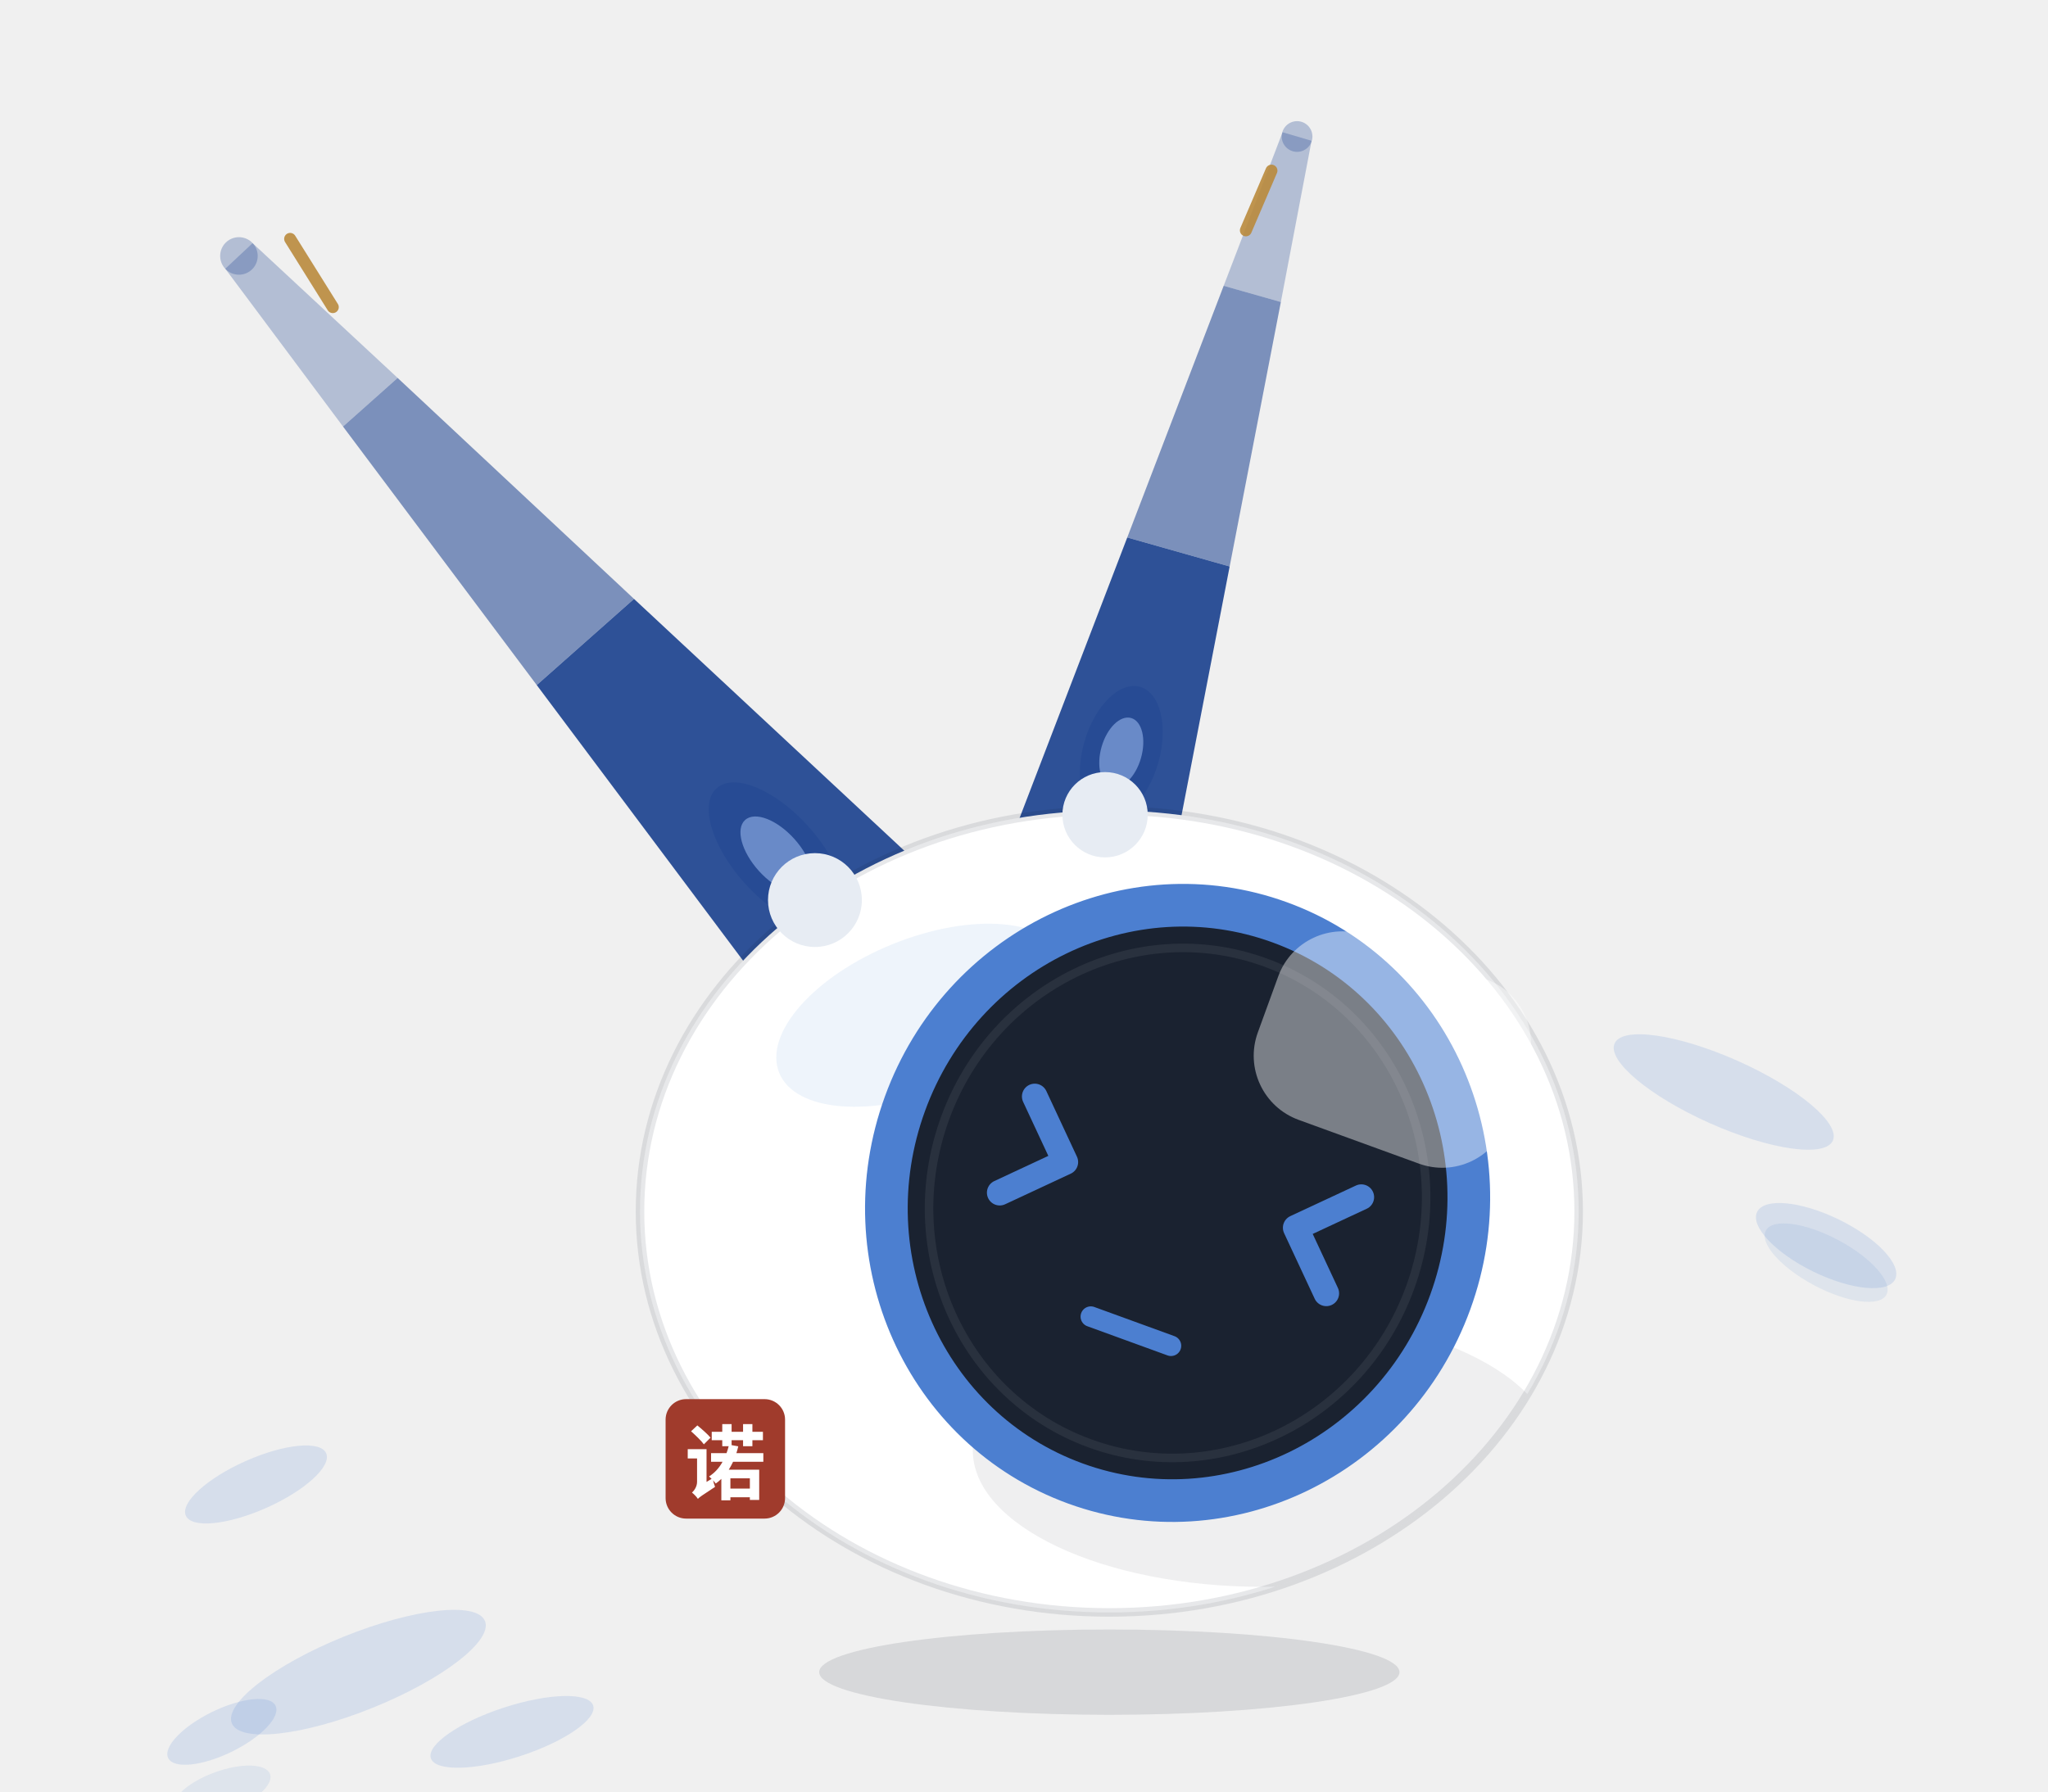
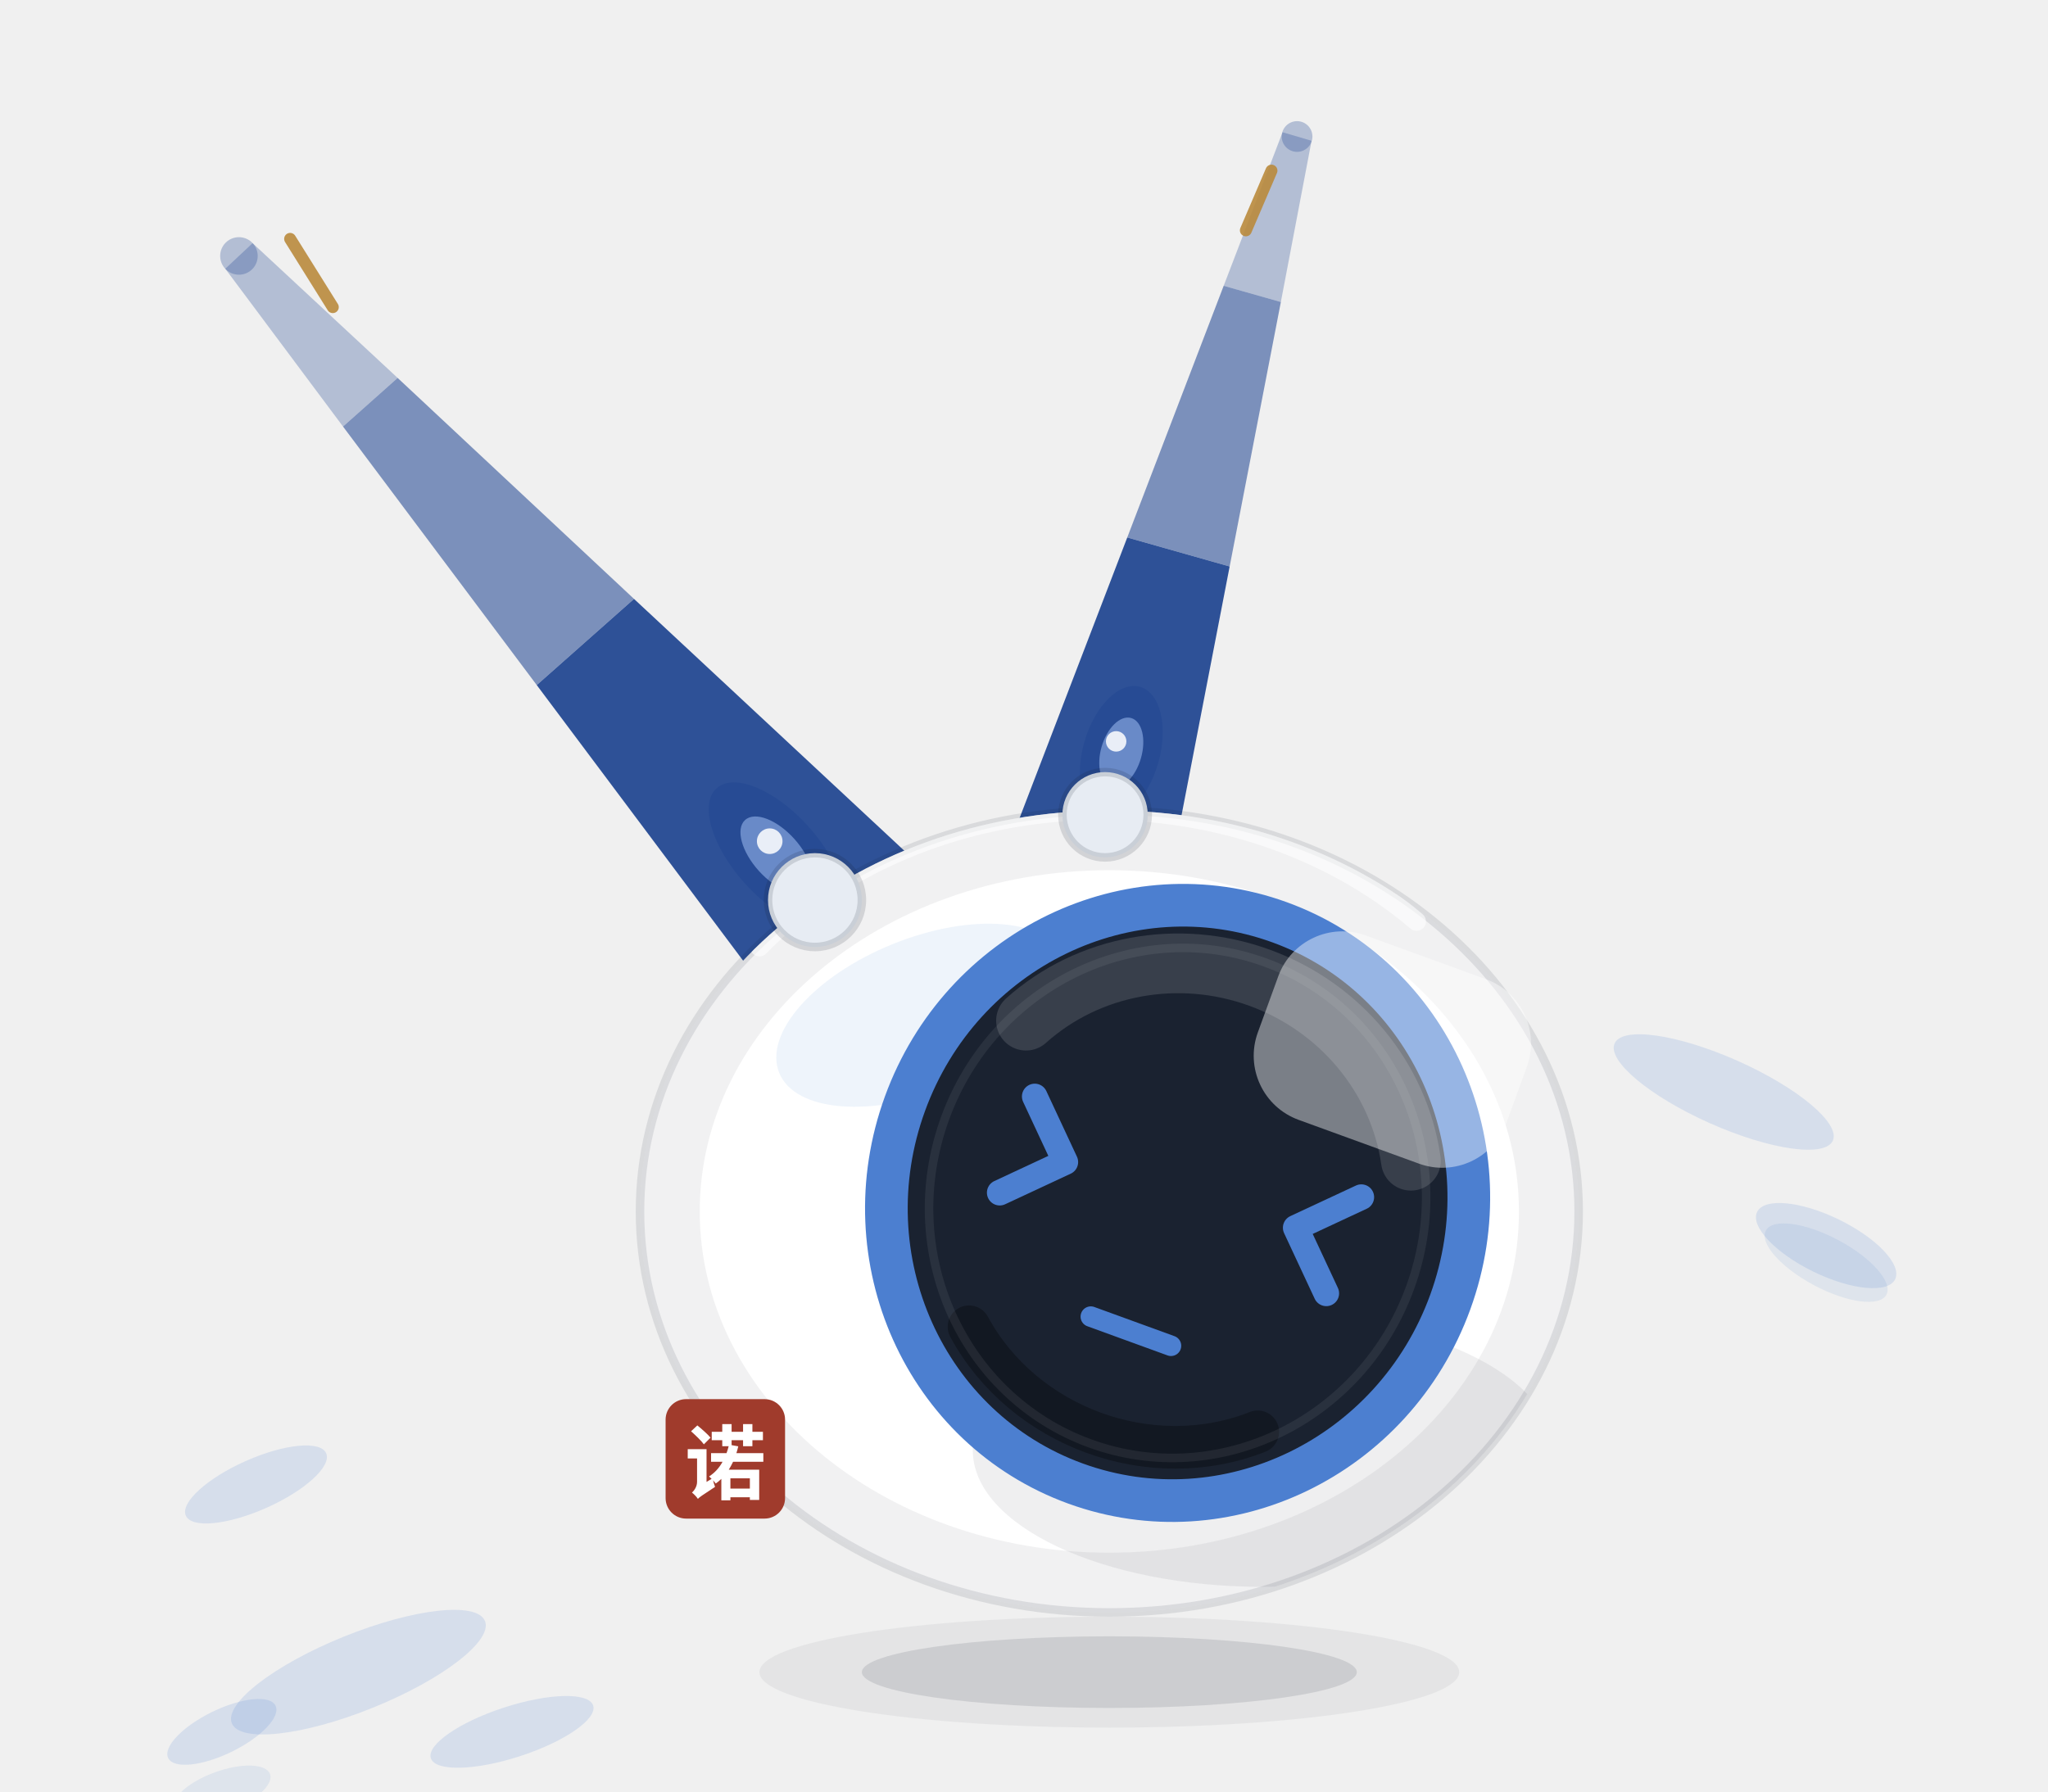
<svg xmlns="http://www.w3.org/2000/svg" width="240" height="210" viewBox="0 0 240 210" role="img" aria-label="诺瓦 v4：提醒">
  <defs>
    <clipPath id="ballClip">
      <ellipse cx="130" cy="142" rx="55" ry="47" />
    </clipPath>
  </defs>
  <g fill="rgba(76,127,208,.16)">
    <ellipse cx="42" cy="196" rx="16" ry="4.5" transform="rotate(-22 42 196)" />
    <ellipse cx="60" cy="203" rx="10" ry="3" transform="rotate(-18 60 203)" />
    <ellipse cx="30" cy="174" rx="9" ry="3" transform="rotate(-24 30 174)" />
    <ellipse cx="202" cy="128" rx="14" ry="4" transform="rotate(24 202 128)" />
    <ellipse cx="26" cy="203" rx="7" ry="2.6" transform="rotate(-26 26 203)" />
    <ellipse cx="214" cy="146" rx="9" ry="3.4" transform="rotate(26 214 146)" />
  </g>
  <g fill="rgba(76,127,208,.11)">
    <ellipse cx="214" cy="148" rx="8" ry="3" transform="rotate(28 214 148)" />
    <ellipse cx="26" cy="210" rx="6" ry="2.4" transform="rotate(-20 26 210)" />
  </g>
  <path d="M106.6 100.3L74.3 70.2L62.9 80.3L89.4 115.7Z" fill="rgba(39,75,148,.96)" />
  <path d="M74.3 70.2L46.6 44.3L40.2 50.0L62.9 80.3Z" fill="rgba(39,75,148,.58)" />
  <path d="M46.6 44.3L29.6 28.5L26.4 31.5L40.2 50.0Z" fill="rgba(39,75,148,.30)" />
  <circle cx="28" cy="30" r="2.2" fill="rgba(39,75,148,.30)" />
  <path d="M137.1 102.6L144.1 66.4L132.1 63.0L118.9 97.4Z" fill="rgba(39,75,148,.96)" />
  <path d="M144.1 66.4L150.1 35.4L143.4 33.5L132.1 63.0Z" fill="rgba(39,75,148,.58)" />
  <path d="M150.1 35.4L153.7 16.5L150.3 15.5L143.4 33.5Z" fill="rgba(39,75,148,.30)" />
  <circle cx="152" cy="16" r="1.8" fill="rgba(39,75,148,.30)" />
  <ellipse cx="91" cy="100.2" rx="10.5" ry="5" transform="rotate(48 91 100.2)" fill="rgba(39,75,148,.96)" />
  <ellipse cx="91" cy="100.2" rx="5.5" ry="2.8" transform="rotate(48 91 100.2)" fill="rgba(112,146,205,.9)" />
+   <circle cx="90.2" cy="98.6" r="1.5" fill="rgba(255,255,255,.85)" />
  <ellipse cx="131.4" cy="88.2" rx="8" ry="4.5" transform="rotate(-74 131.4 88.2)" fill="rgba(39,75,148,.96)" />
  <ellipse cx="131.4" cy="88.2" rx="4.2" ry="2.4" transform="rotate(-74 131.4 88.2)" fill="rgba(112,146,205,.9)" />
+   <circle cx="130.8" cy="86.9" r="1.2" fill="rgba(255,255,255,.85)" />
  <ellipse cx="130" cy="142" rx="55" ry="47" fill="#FFFFFF" stroke="rgba(18,26,40,.10)" stroke-width="1" />
+   <ellipse cx="130" cy="142" rx="51.5" ry="43.5" fill="none" stroke="rgba(18,26,40,.06)" stroke-width="7" clip-path="url(#ballClip)" />
+   <path d="M89 111 A 52 44 0 0 1 166 108" fill="none" stroke="rgba(255,255,255,.8)" stroke-width="2.2" stroke-linecap="round" clip-path="url(#ballClip)" opacity=".75" />
+   <path d="M86 172 A 51 42 0 0 0 174 172" fill="none" stroke="rgba(18,26,40,.08)" stroke-width="1.5" clip-path="url(#ballClip)" />
  <ellipse cx="148" cy="170" rx="34" ry="16" fill="rgba(18,26,40,.07)" clip-path="url(#ballClip)" />
  <ellipse cx="108" cy="119" rx="18" ry="9" fill="rgba(224,234,248,.55)" transform="rotate(-22 108 119)" />
-   <circle cx="95.5" cy="105.5" r="5.5" fill="#E7ECF3" />
-   <circle cx="129.5" cy="95.5" r="5" fill="#E7ECF3" />
+   <circle cx="95.5" cy="105.5" r="5.5" fill="#E7ECF3" stroke="rgba(18,26,40,.14)" stroke-width="1" />
+   <circle cx="129.5" cy="95.5" r="5" fill="#E7ECF3" stroke="rgba(18,26,40,.14)" stroke-width="1" />
  <g transform="rotate(20 138 141)">
    <ellipse cx="138" cy="141" rx="34" ry="35" fill="#1A2230" />
+     <path d="M114 127 A 27 26 0 0 1 162 127" fill="none" stroke="rgba(255,255,255,.13)" stroke-width="7" stroke-linecap="round" />
+     <path d="M120 163 A 26 24 0 0 0 156 163" fill="none" stroke="rgba(0,0,0,.3)" stroke-width="5" stroke-linecap="round" />
    <ellipse cx="138" cy="141" rx="34" ry="35" fill="none" stroke="#4C7FD0" stroke-width="5" />
    <ellipse cx="138" cy="141" rx="29" ry="30" fill="none" stroke="rgba(255,255,255,.07)" stroke-width="1" />
    <rect x="140" y="104" width="31" height="23" rx="8" fill="rgba(255,255,255,.42)" />
    <path d="M118 135 L124 141 L118 147" fill="none" stroke="#4C7FD0" stroke-width="3" stroke-linecap="round" stroke-linejoin="round" />
    <path d="M158 133 L152 139 L158 145" fill="none" stroke="#4C7FD0" stroke-width="3" stroke-linecap="round" stroke-linejoin="round" />
    <path d="M133 157 L143 157" stroke="#4C7FD0" stroke-width="2.4" stroke-linecap="round" />
  </g>
  <g stroke="#B98A3C" stroke-width="1.4" stroke-linecap="round" opacity=".9">
    <path d="M34 28 L39 36" />
    <path d="M149 20 L146 27" />
  </g>
  <rect x="78" y="164" width="14" height="14" rx="2.4" fill="#A03B2C" />
  <text x="85" y="175" text-anchor="middle" font-family="'Songti SC','Noto Serif SC','SimSun',serif" font-size="9.5" font-weight="700" fill="#FFFFFF">诺</text>
-   <ellipse cx="130" cy="196" rx="34" ry="5" fill="rgba(18,26,40,.11)" />
+   <ellipse cx="130" cy="196" rx="41" ry="6.5" fill="rgba(18,26,40,.11)" opacity=".5" />
+   <ellipse cx="130" cy="196" rx="29" ry="4.2" fill="rgba(18,26,40,.11)" />
</svg>
